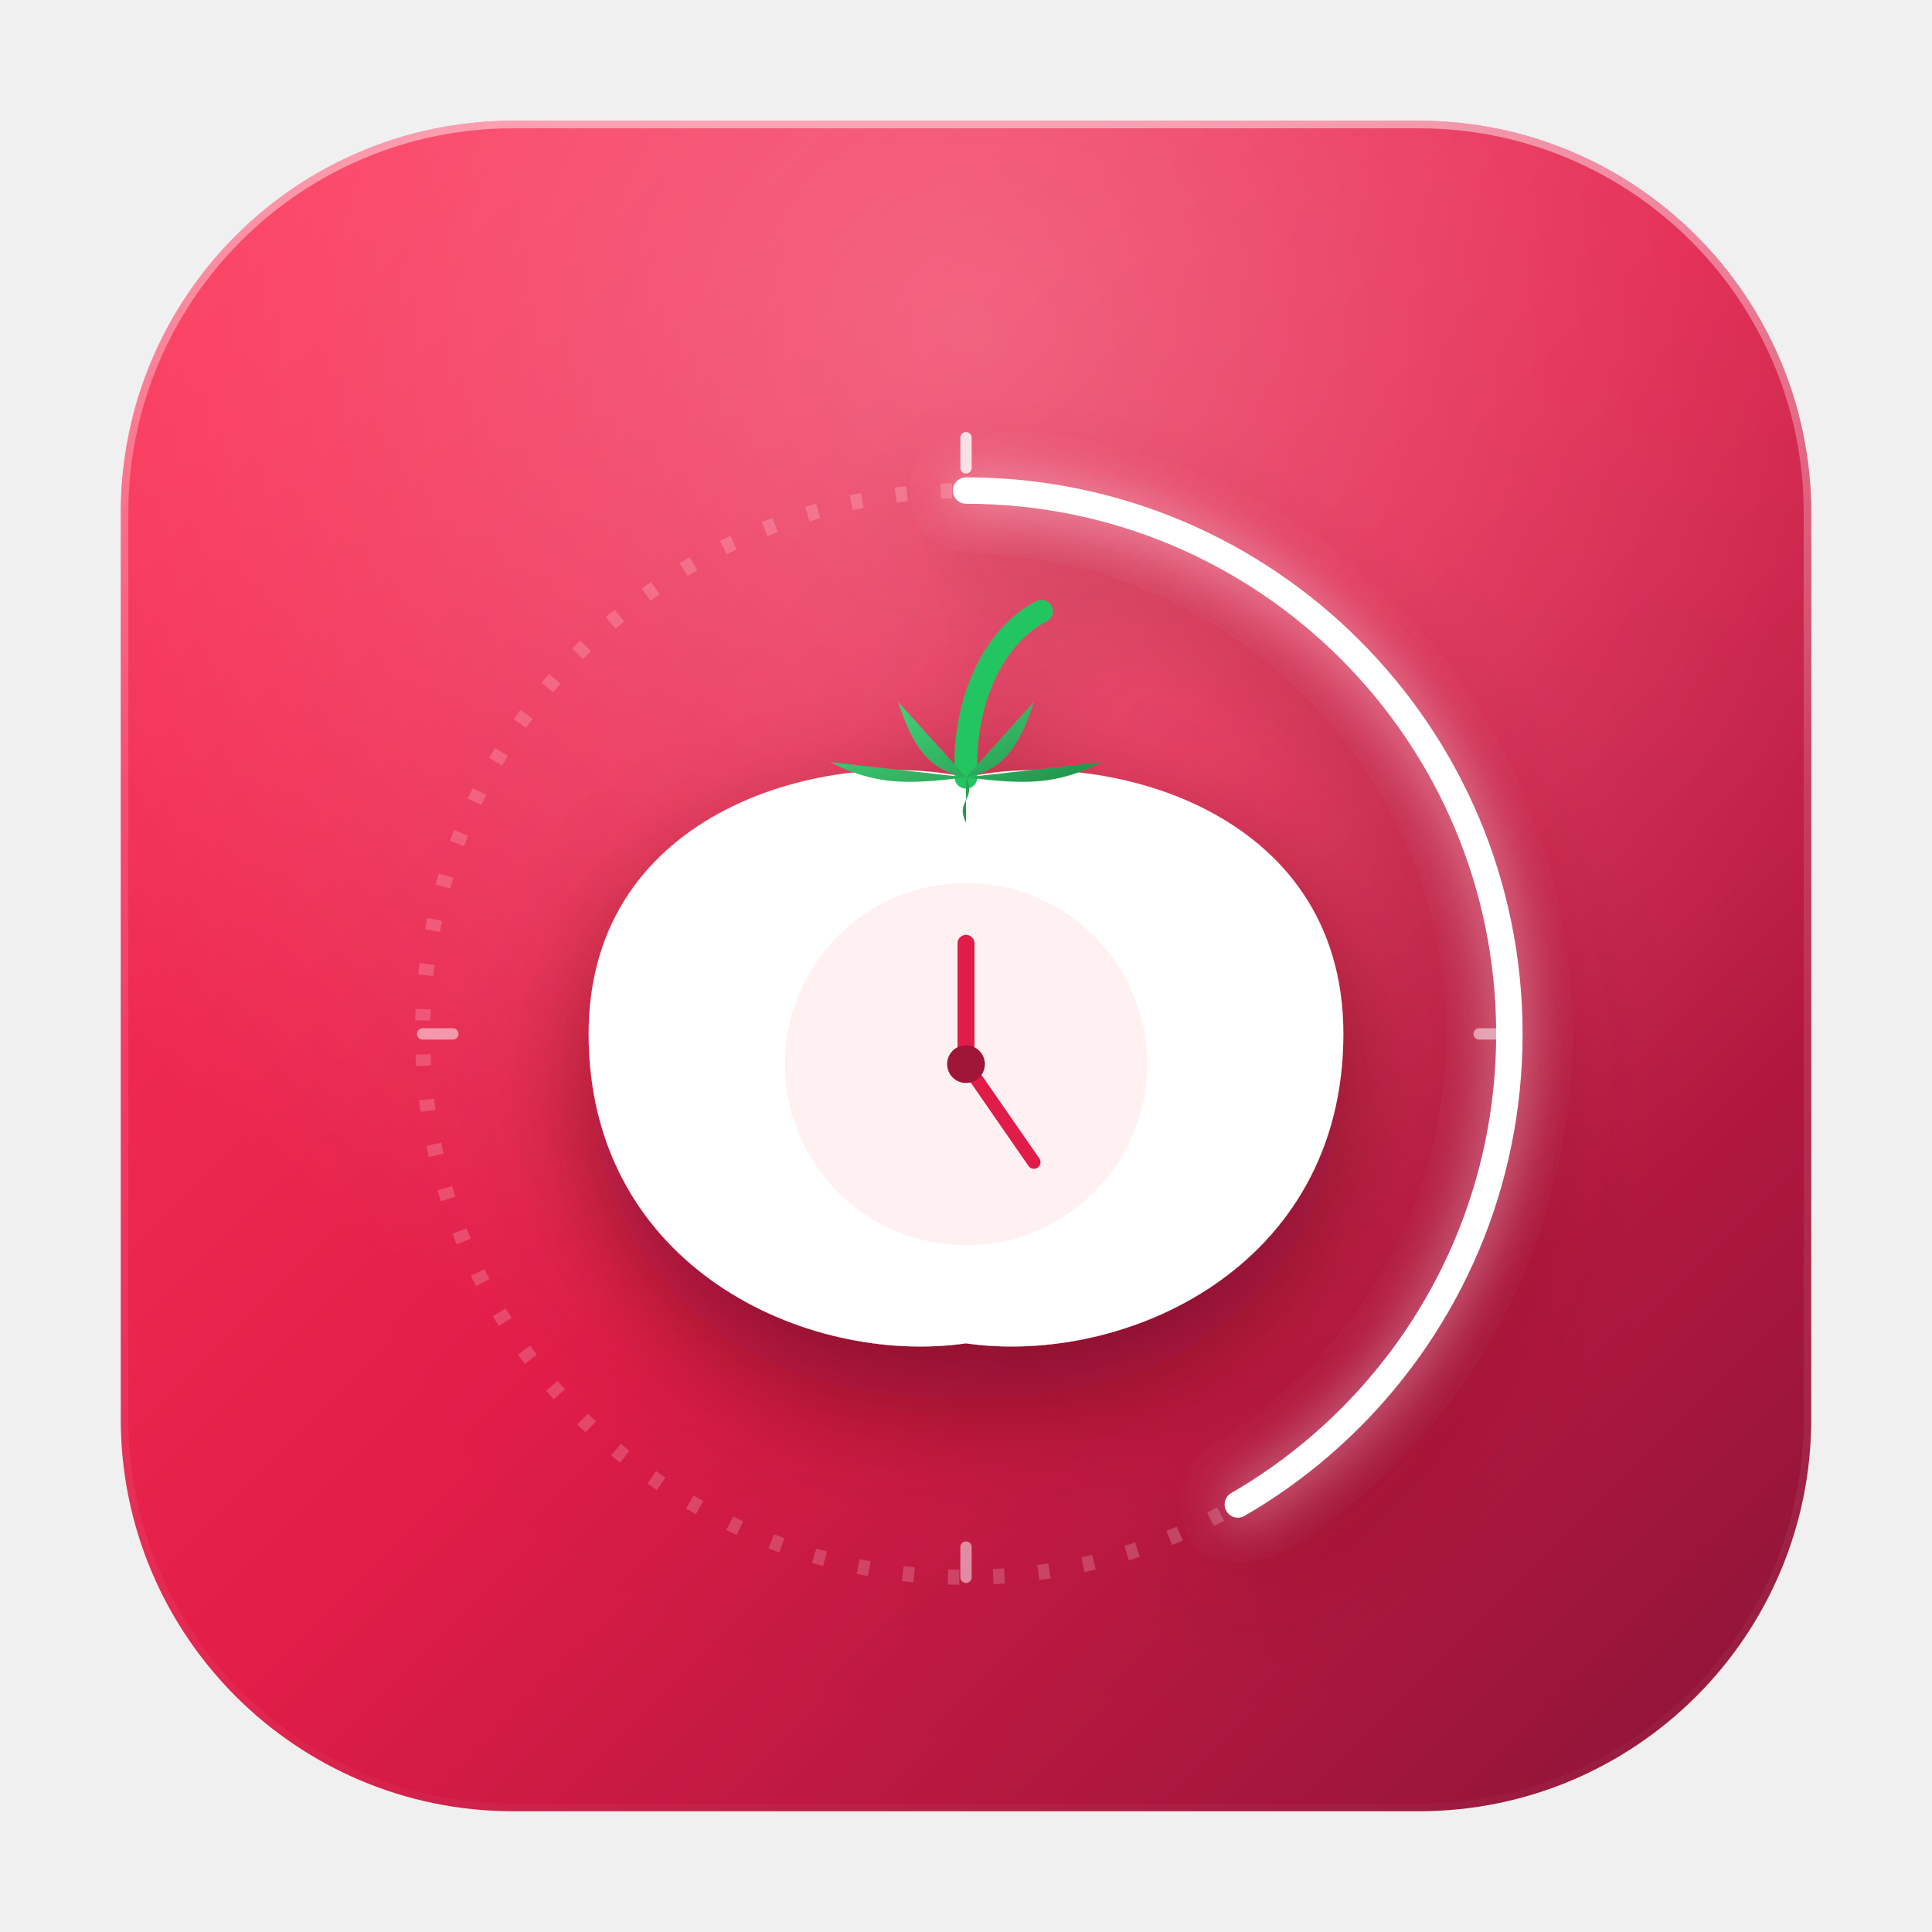
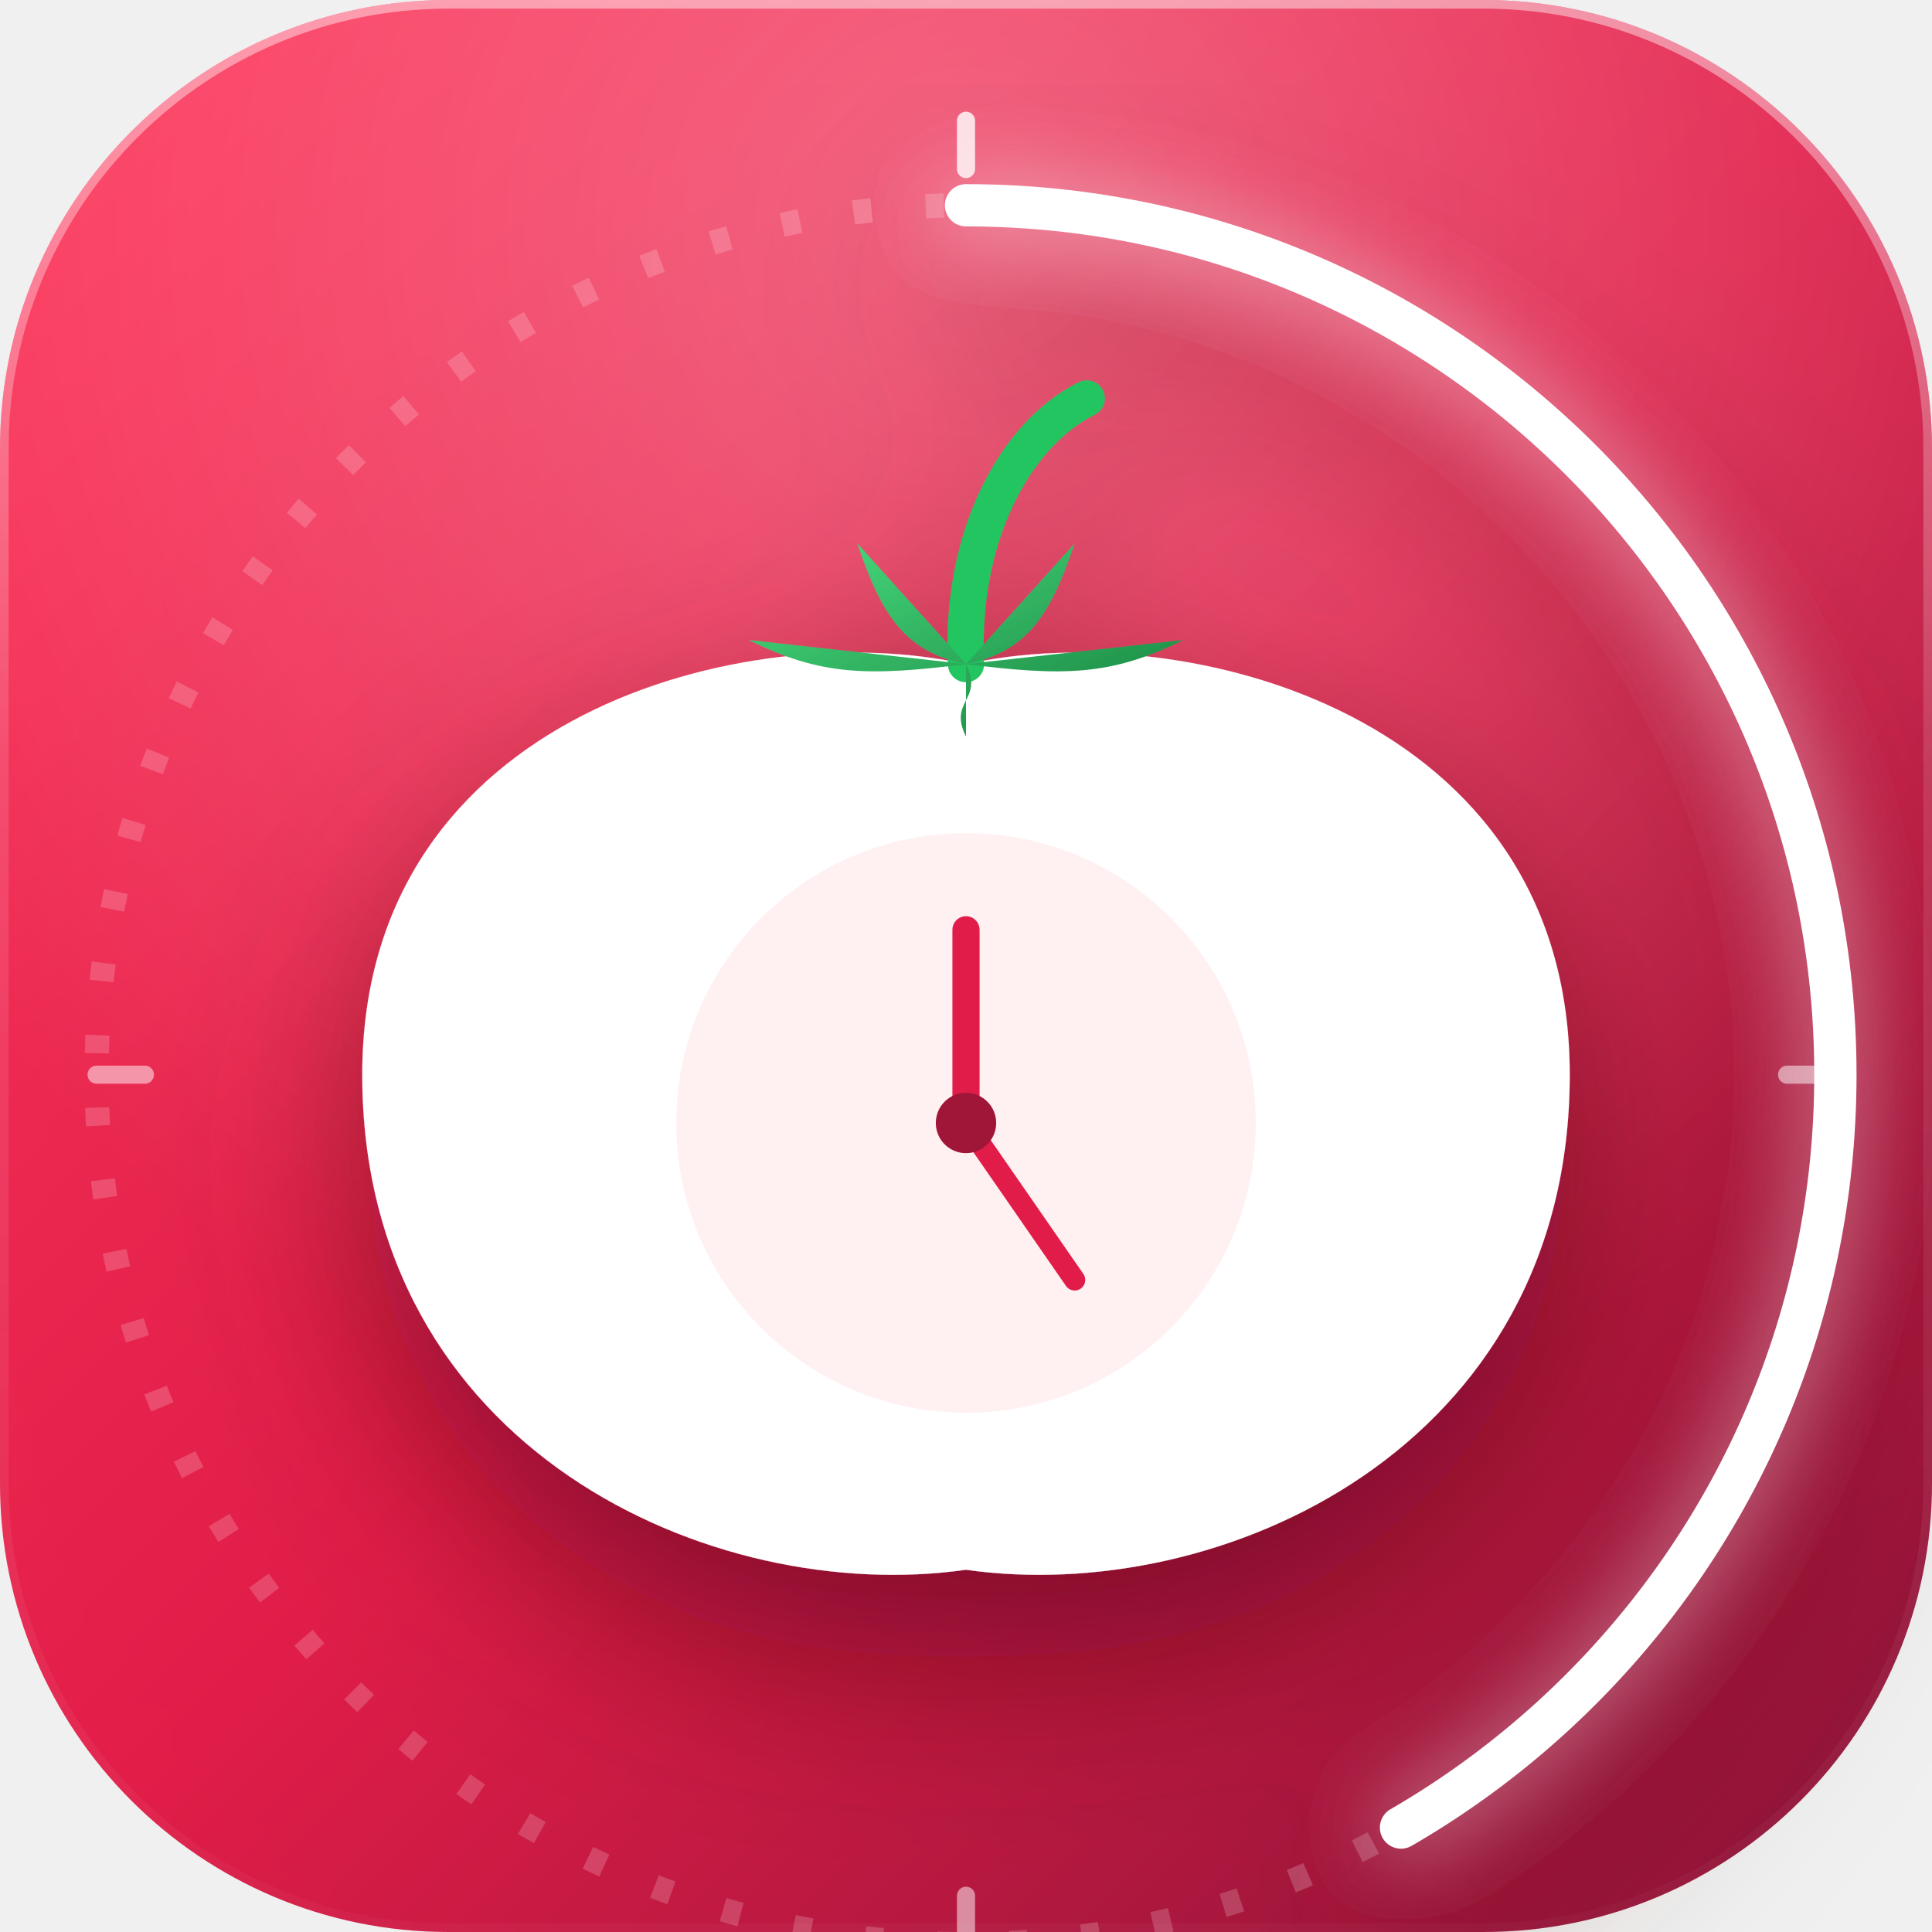
- <svg xmlns="http://www.w3.org/2000/svg" width="512" height="512" viewBox="0 0 512 512">
+ <svg xmlns="http://www.w3.org/2000/svg" width="512" height="512" viewBox="32 32 448 448">
  <defs>
    <linearGradient id="pomoBg" x1="0%" y1="0%" x2="100%" y2="100%">
      <stop offset="0%" stop-color="#FF385C" />
      <stop offset="50%" stop-color="#E11D48" />
      <stop offset="100%" stop-color="#881337" />
    </linearGradient>
    <radialGradient id="topSheen" cx="50%" cy="12%" r="65%">
      <stop offset="0%" stop-color="#FFFFFF" stop-opacity="0.28" />
      <stop offset="100%" stop-color="#FFFFFF" stop-opacity="0" />
    </radialGradient>
    <linearGradient id="specularRim" x1="0%" y1="0%" x2="0%" y2="100%">
      <stop offset="0%" stop-color="#FFFFFF" stop-opacity="0.45" />
      <stop offset="40%" stop-color="#FFFFFF" stop-opacity="0.12" />
      <stop offset="100%" stop-color="#FFFFFF" stop-opacity="0.03" />
    </linearGradient>
    <linearGradient id="leafGrad" x1="0%" y1="0%" x2="100%" y2="100%">
      <stop offset="0%" stop-color="#4ADE80" />
      <stop offset="100%" stop-color="#15803D" />
    </linearGradient>
    <filter id="heroShadow" x="-20%" y="-20%" width="140%" height="140%">
      <feDropShadow dx="0" dy="14" stdDeviation="16" flood-color="#4C0519" flood-opacity="0.55" />
    </filter>
    <filter id="arcGlow" x="-20%" y="-20%" width="140%" height="140%">
      <feDropShadow dx="0" dy="0" stdDeviation="6" flood-color="#FFFFFF" flood-opacity="0.4" />
    </filter>
  </defs>
  <rect x="32" y="32" width="448" height="448" rx="104" fill="url(#pomoBg)" />
  <rect x="32" y="32" width="448" height="448" rx="104" fill="url(#topSheen)" />
  <rect x="33" y="33" width="446" height="446" rx="103" fill="none" stroke="url(#specularRim)" stroke-width="2" />
-   <g filter="url(#heroShadow)">
-     <circle cx="256" cy="274" r="144" fill="none" stroke="#FFFFFF" stroke-opacity="0.18" stroke-width="4" stroke-dasharray="3 9" />
-     <circle cx="256" cy="274" r="144" fill="none" stroke="#FFFFFF" stroke-width="7" stroke-linecap="round" stroke-dasharray="376.99 904.78" transform="rotate(-90 256 274)" filter="url(#arcGlow)" />
-     <line x1="256" y1="116" x2="256" y2="124" stroke="#FFFFFF" stroke-width="3" stroke-linecap="round" stroke-opacity="0.8" />
-     <line x1="400" y1="274" x2="392" y2="274" stroke="#FFFFFF" stroke-width="3" stroke-linecap="round" stroke-opacity="0.5" />
-     <line x1="256" y1="418" x2="256" y2="410" stroke="#FFFFFF" stroke-width="3" stroke-linecap="round" stroke-opacity="0.5" />
-     <line x1="112" y1="274" x2="120" y2="274" stroke="#FFFFFF" stroke-width="3" stroke-linecap="round" stroke-opacity="0.5" />
-     <path d="M 256, 206              C 292, 198 356, 214 356, 274              C 356, 336 298, 362 256, 356              C 214, 362 156, 336 156, 274              C 156, 214 220, 198 256, 206 Z" fill="#FFFFFF" />
-     <circle cx="256" cy="282" r="48" fill="#FFF1F2" />
-     <line x1="256" y1="282" x2="256" y2="250" stroke="#E11D48" stroke-width="4.5" stroke-linecap="round" />
-     <line x1="256" y1="282" x2="274" y2="308" stroke="#E11D48" stroke-width="3.5" stroke-linecap="round" />
-     <circle cx="256" cy="282" r="5" fill="#9F1239" />
-     <path d="M 256, 206 C 255, 185 264, 168 276, 162" fill="none" stroke="#22C55E" stroke-width="6" stroke-linecap="round" />
-     <path d="M 256, 206 L 274, 186 C 270, 198 266, 204 256, 206 Z              M 256, 206 L 292, 202 C 280, 208 272, 208 256, 206 Z              M 256, 206 L 238, 186 C 242, 198 246, 204 256, 206 Z              M 256, 206 L 220, 202 C 232, 208 240, 208 256, 206 Z              M 256, 206 L 256, 218 C 253, 212 259, 212 256, 206 Z" fill="url(#leafGrad)" />
+   <g transform="translate(-102.400 -102.400) scale(1.4)">
+     <g filter="url(#heroShadow)">
+       <circle cx="256" cy="274" r="144" fill="none" stroke="#FFFFFF" stroke-opacity="0.18" stroke-width="4" stroke-dasharray="3 9" />
+       <circle cx="256" cy="274" r="144" fill="none" stroke="#FFFFFF" stroke-width="7" stroke-linecap="round" stroke-dasharray="376.99 904.78" transform="rotate(-90 256 274)" filter="url(#arcGlow)" />
+       <line x1="256" y1="116" x2="256" y2="124" stroke="#FFFFFF" stroke-width="3" stroke-linecap="round" stroke-opacity="0.8" />
+       <line x1="400" y1="274" x2="392" y2="274" stroke="#FFFFFF" stroke-width="3" stroke-linecap="round" stroke-opacity="0.5" />
+       <line x1="256" y1="418" x2="256" y2="410" stroke="#FFFFFF" stroke-width="3" stroke-linecap="round" stroke-opacity="0.5" />
+       <line x1="112" y1="274" x2="120" y2="274" stroke="#FFFFFF" stroke-width="3" stroke-linecap="round" stroke-opacity="0.5" />
+       <path d="M 256, 206              C 292, 198 356, 214 356, 274              C 356, 336 298, 362 256, 356              C 214, 362 156, 336 156, 274              C 156, 214 220, 198 256, 206 Z" fill="#FFFFFF" />
+       <circle cx="256" cy="282" r="48" fill="#FFF1F2" />
+       <line x1="256" y1="282" x2="256" y2="250" stroke="#E11D48" stroke-width="4.5" stroke-linecap="round" />
+       <line x1="256" y1="282" x2="274" y2="308" stroke="#E11D48" stroke-width="3.5" stroke-linecap="round" />
+       <circle cx="256" cy="282" r="5" fill="#9F1239" />
+       <path d="M 256, 206 C 255, 185 264, 168 276, 162" fill="none" stroke="#22C55E" stroke-width="6" stroke-linecap="round" />
+       <path d="M 256, 206 L 274, 186 C 270, 198 266, 204 256, 206 Z              M 256, 206 L 292, 202 C 280, 208 272, 208 256, 206 Z              M 256, 206 L 238, 186 C 242, 198 246, 204 256, 206 Z              M 256, 206 L 220, 202 C 232, 208 240, 208 256, 206 Z              M 256, 206 L 256, 218 C 253, 212 259, 212 256, 206 Z" fill="url(#leafGrad)" />
+     </g>
  </g>
</svg>
